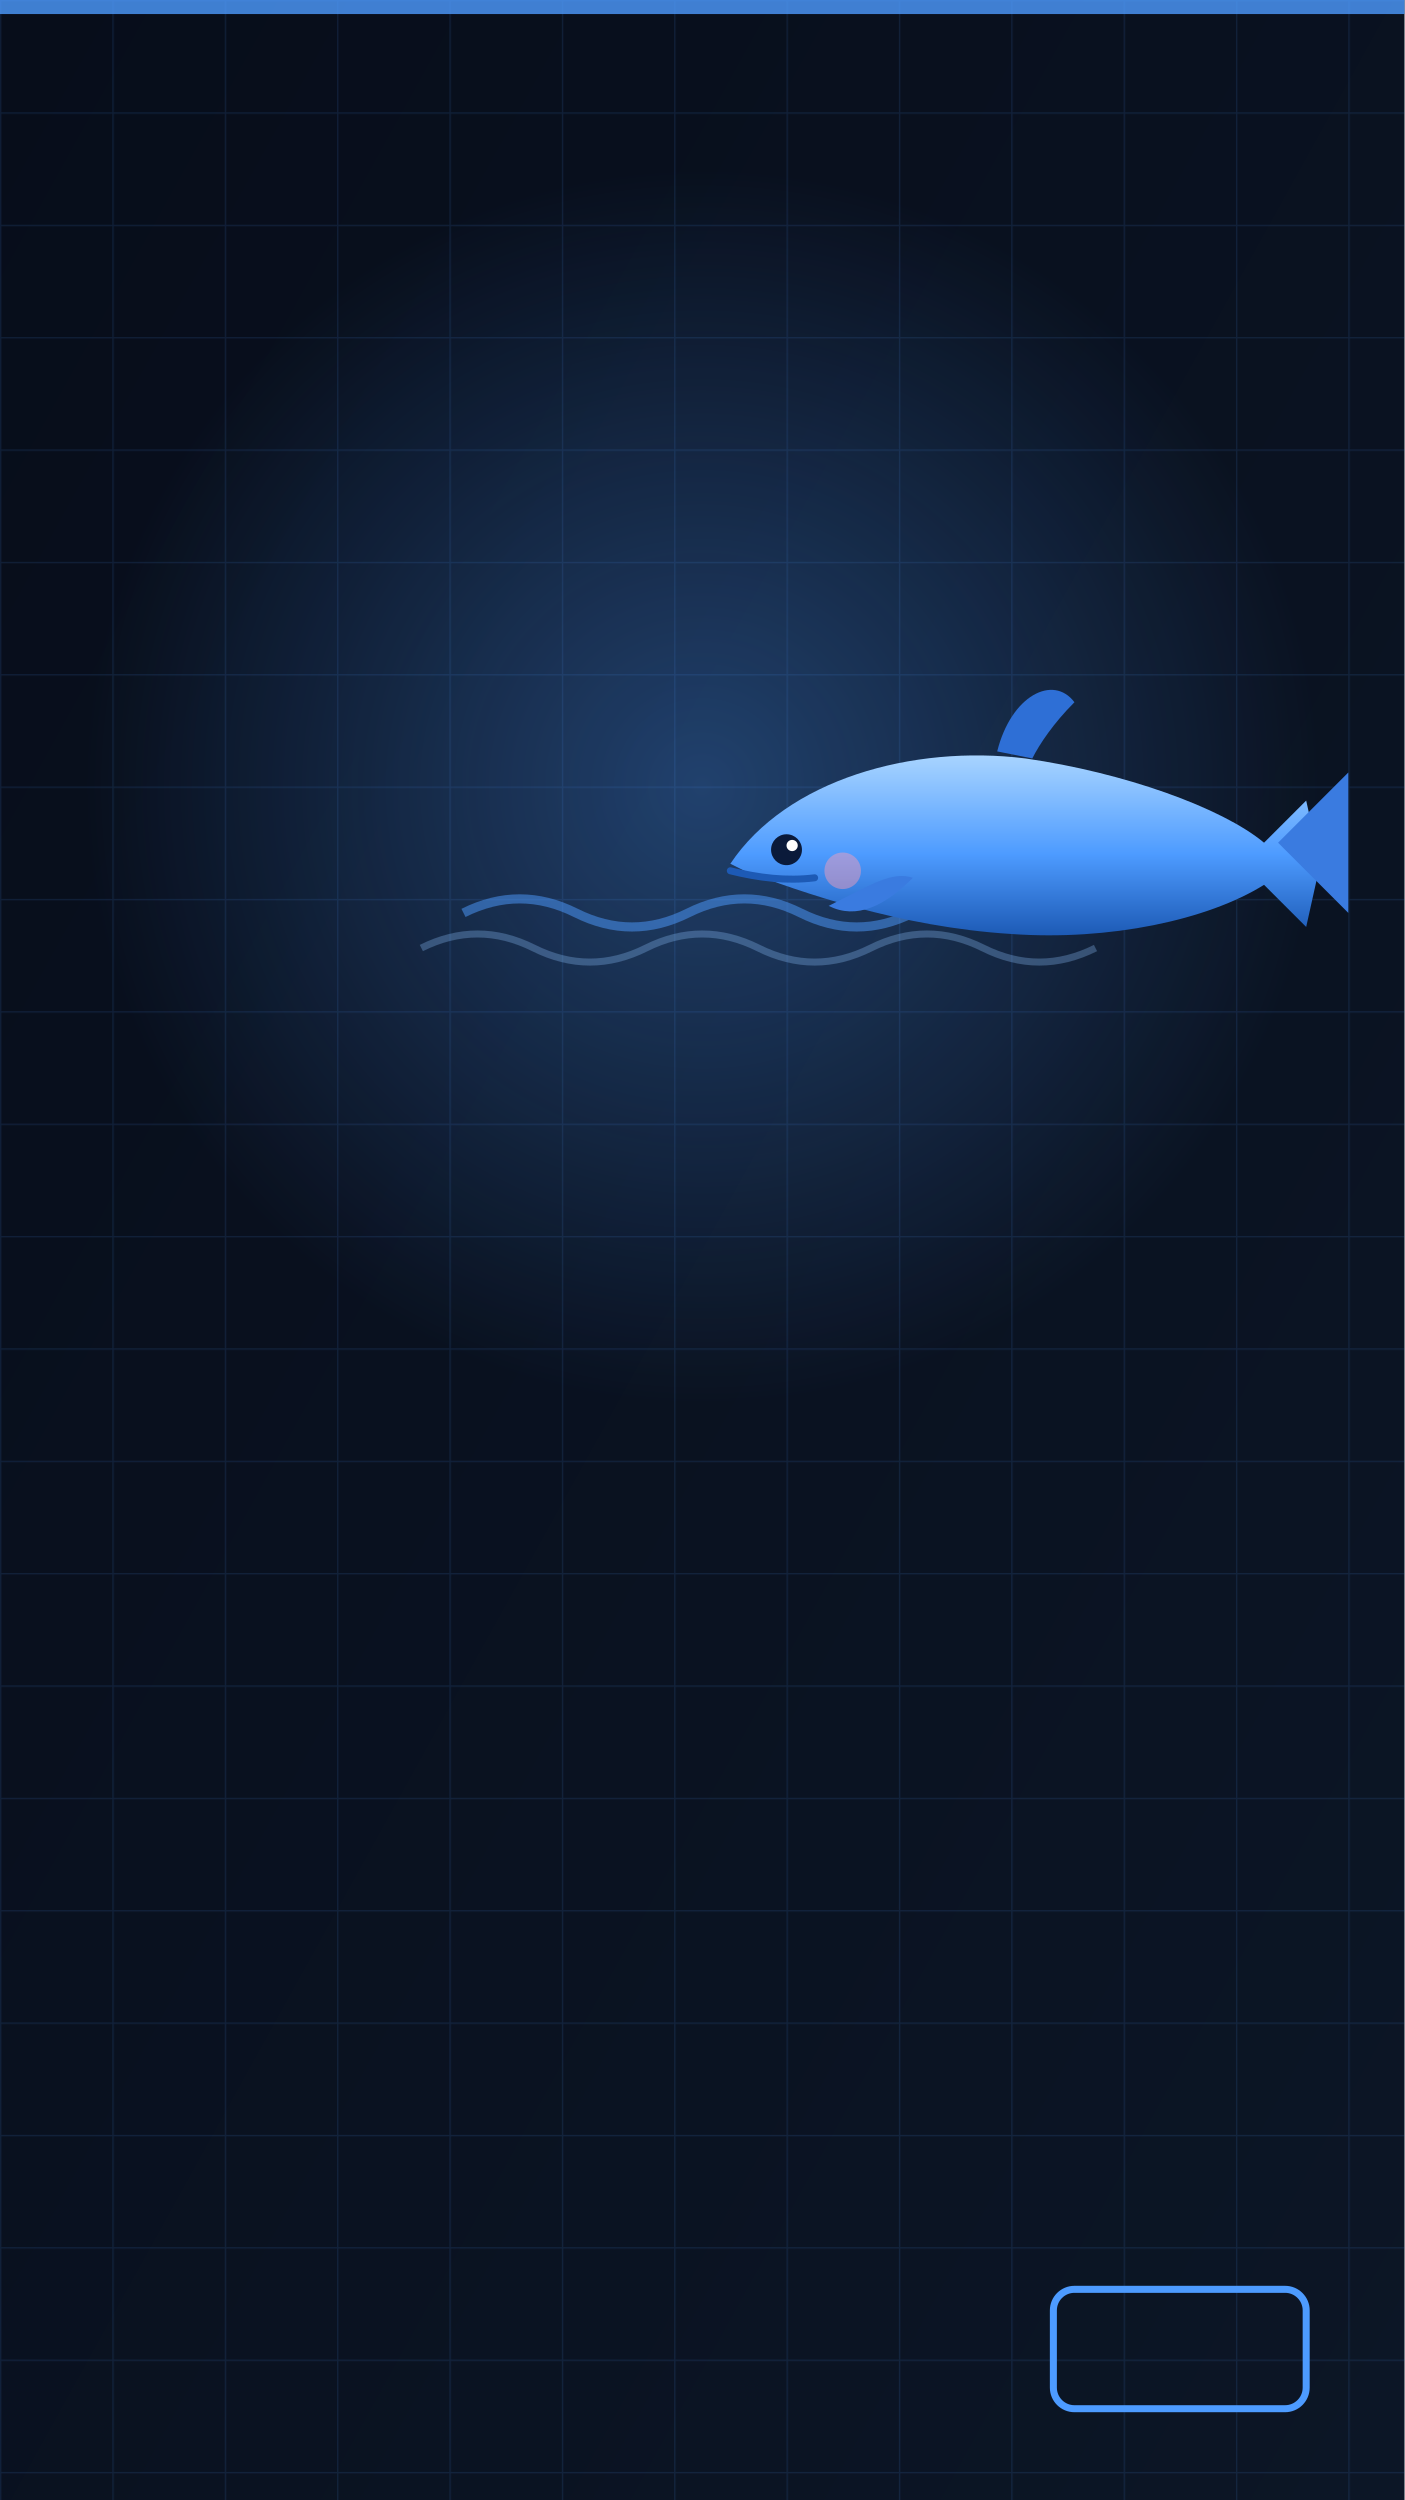
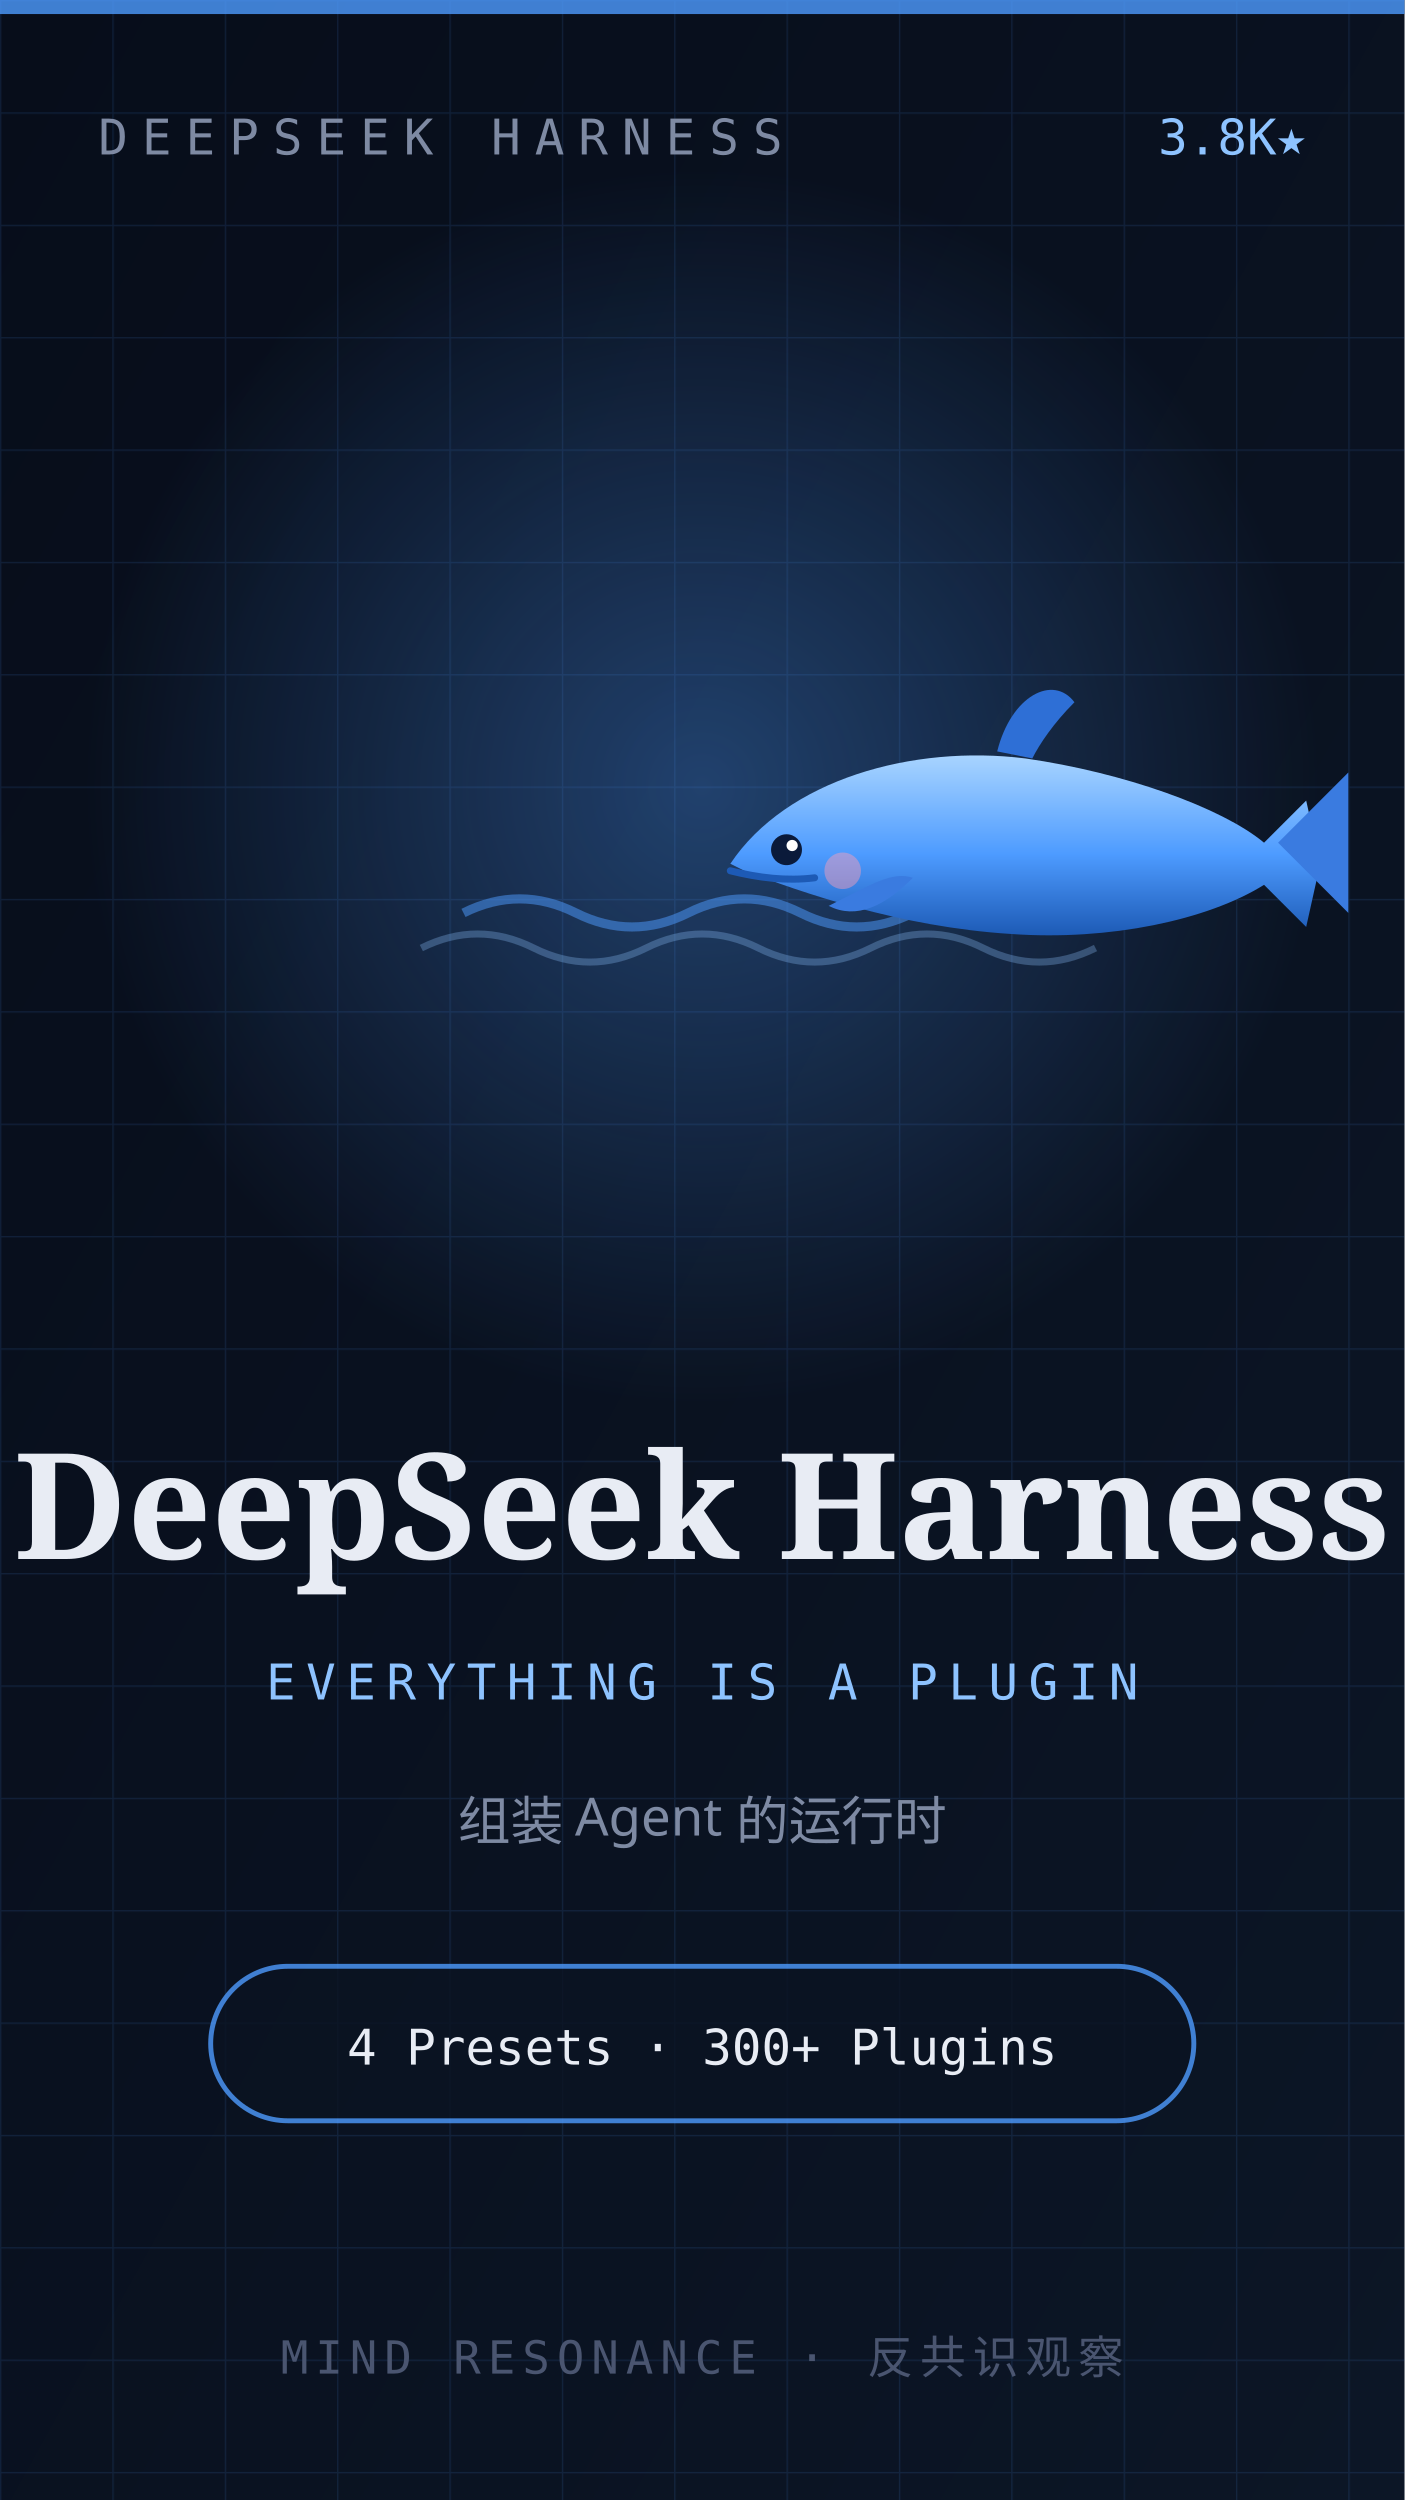
<svg xmlns="http://www.w3.org/2000/svg" width="200" height="356" viewBox="0 0 200 356">
  <defs>
    <linearGradient id="bg" x1="0" y1="0" x2="1" y2="1">
      <stop offset="0" stop-color="#070D1A" />
      <stop offset="1" stop-color="#0C1626" />
    </linearGradient>
    <linearGradient id="dolBody" x1="0" y1="0" x2="0" y2="1">
      <stop offset="0" stop-color="#A8D4FF" />
      <stop offset="0.55" stop-color="#4D9BFF" />
      <stop offset="1" stop-color="#1D5AB5" />
    </linearGradient>
    <radialGradient id="glow" cx="0.5" cy="0.5" r="0.5">
      <stop offset="0" stop-color="#4D9BFF" stop-opacity="0.35" />
      <stop offset="1" stop-color="#4D9BFF" stop-opacity="0" />
    </radialGradient>
    <pattern id="grid" width="16" height="16" patternUnits="userSpaceOnUse">
      <path d="M16 0H0V16" fill="none" stroke="#4D9BFF" stroke-width="0.4" opacity="0.12" />
    </pattern>
  </defs>
  <rect width="200" height="356" fill="url(#bg)" />
  <rect width="200" height="356" fill="url(#grid)" />
  <circle cx="100" cy="112" r="88" fill="url(#glow)" />
  <rect x="0" y="0" width="200" height="2" fill="#4D9BFF" opacity="0.8" />
+   <text x="14" y="22" font-family="monospace" font-size="7" fill="#7E8AA3" letter-spacing="2">DEEPSEEK HARNESS</text>
+   <text x="186" y="22" font-family="monospace" font-size="7" fill="#8EC3FF" text-anchor="end">3.8K★</text>
  <g transform="translate(100,108)">
    <g opacity="0.5">
      <path d="M-34 22 Q-26 18 -18 22 T-2 22 T14 22 T30 22 T46 22" stroke="#4D9BFF" stroke-width="1.3" fill="none">
        <animate attributeName="d" dur="2.8s" repeatCount="indefinite" values="M-34 22 Q-26 18 -18 22 T-2 22 T14 22 T30 22 T46 22;M-34 22 Q-26 26 -18 22 T-2 22 T14 22 T30 22 T46 22;M-34 22 Q-26 18 -18 22 T-2 22 T14 22 T30 22 T46 22" />
      </path>
      <path d="M-40 27 Q-32 23 -24 27 T-8 27 T8 27 T24 27 T40 27 T56 27" stroke="#8EC3FF" stroke-width="1" fill="none" opacity="0.6">
        <animate attributeName="d" dur="3.6s" repeatCount="indefinite" values="M-40 27 Q-32 23 -24 27 T-8 27 T8 27 T24 27 T40 27 T56 27;M-40 27 Q-32 31 -24 27 T-8 27 T8 27 T24 27 T40 27 T56 27;M-40 27 Q-32 23 -24 27 T-8 27 T8 27 T24 27 T40 27 T56 27" />
      </path>
    </g>
    <g>
      <animateTransform attributeName="transform" type="translate" values="0 0;0 -3;0 0;0 2;0 0" dur="3.2s" repeatCount="indefinite" />
      <g>
        <animateTransform attributeName="transform" type="rotate" values="-2 44 15;1 44 15;-1 44 15;-2 44 15" dur="3.2s" repeatCount="indefinite" />
        <path d="M4 15 C12 3 30 -2 46 0 C60 2 74 7 80 12 L86 6 L88 15 L86 24 L80 18 C72 23 58 26 44 25 C28 24 14 19 6 16 Z" fill="url(#dolBody)" />
        <path d="M42 -1 C44 -9 50 -12 53 -8 C50 -5 48 -2 47 0 Z" fill="#2E6FD6" />
        <path d="M30 17 C26 21 22 23 18 21 C24 18 27 16 30 17 Z" fill="#3A7BE0" />
        <g transform-origin="84 12">
          <path d="M82 12 L92 2 L92 22 Z" fill="#3A7BE0">
            <animateTransform attributeName="transform" type="rotate" values="0 84 12;-14 84 12;0 84 12" dur="1.6s" repeatCount="indefinite" />
          </path>
        </g>
        <circle cx="12" cy="13" r="2.2" fill="#0A1A3A" />
        <circle cx="12.8" cy="12.4" r="0.8" fill="#fff" />
        <path d="M4 16 C8 17 12 17.5 16 17" stroke="#1D5AB5" stroke-width="1" fill="none" stroke-linecap="round" />
        <circle cx="20" cy="16" r="2.6" fill="#FF9EB5" opacity="0.45" />
      </g>
    </g>
  </g>
-   <rect x="150" y="326" width="36" height="17" rx="3" fill="none" stroke="#4D9BFF" stroke-width="1" />
+   <text x="100" y="222" text-anchor="middle" font-family="Georgia,serif" font-size="21" font-weight="bold" fill="#E8ECF4">DeepSeek Harness</text>
+   <text x="100" y="242" text-anchor="middle" font-family="monospace" font-size="7" fill="#8EC3FF" letter-spacing="1.5">EVERYTHING IS A PLUGIN</text>
+   <text x="100" y="262" text-anchor="middle" font-family="sans-serif" font-size="7.5" fill="#7E8AA3">组装 Agent 的运行时</text>
+   <rect x="30" y="280" width="140" height="22" rx="11" fill="#0A1322" stroke="#4D9BFF" stroke-width="0.7" opacity="0.8" />
+   <text x="100" y="294" text-anchor="middle" font-family="monospace" font-size="7" fill="#E8ECF4">4 Presets · 300+ Plugins</text>
+   <text x="100" y="338" text-anchor="middle" font-family="monospace" font-size="6.5" fill="#4A5570" letter-spacing="1">MIND RESONANCE · 反共识观察</text>
</svg>
